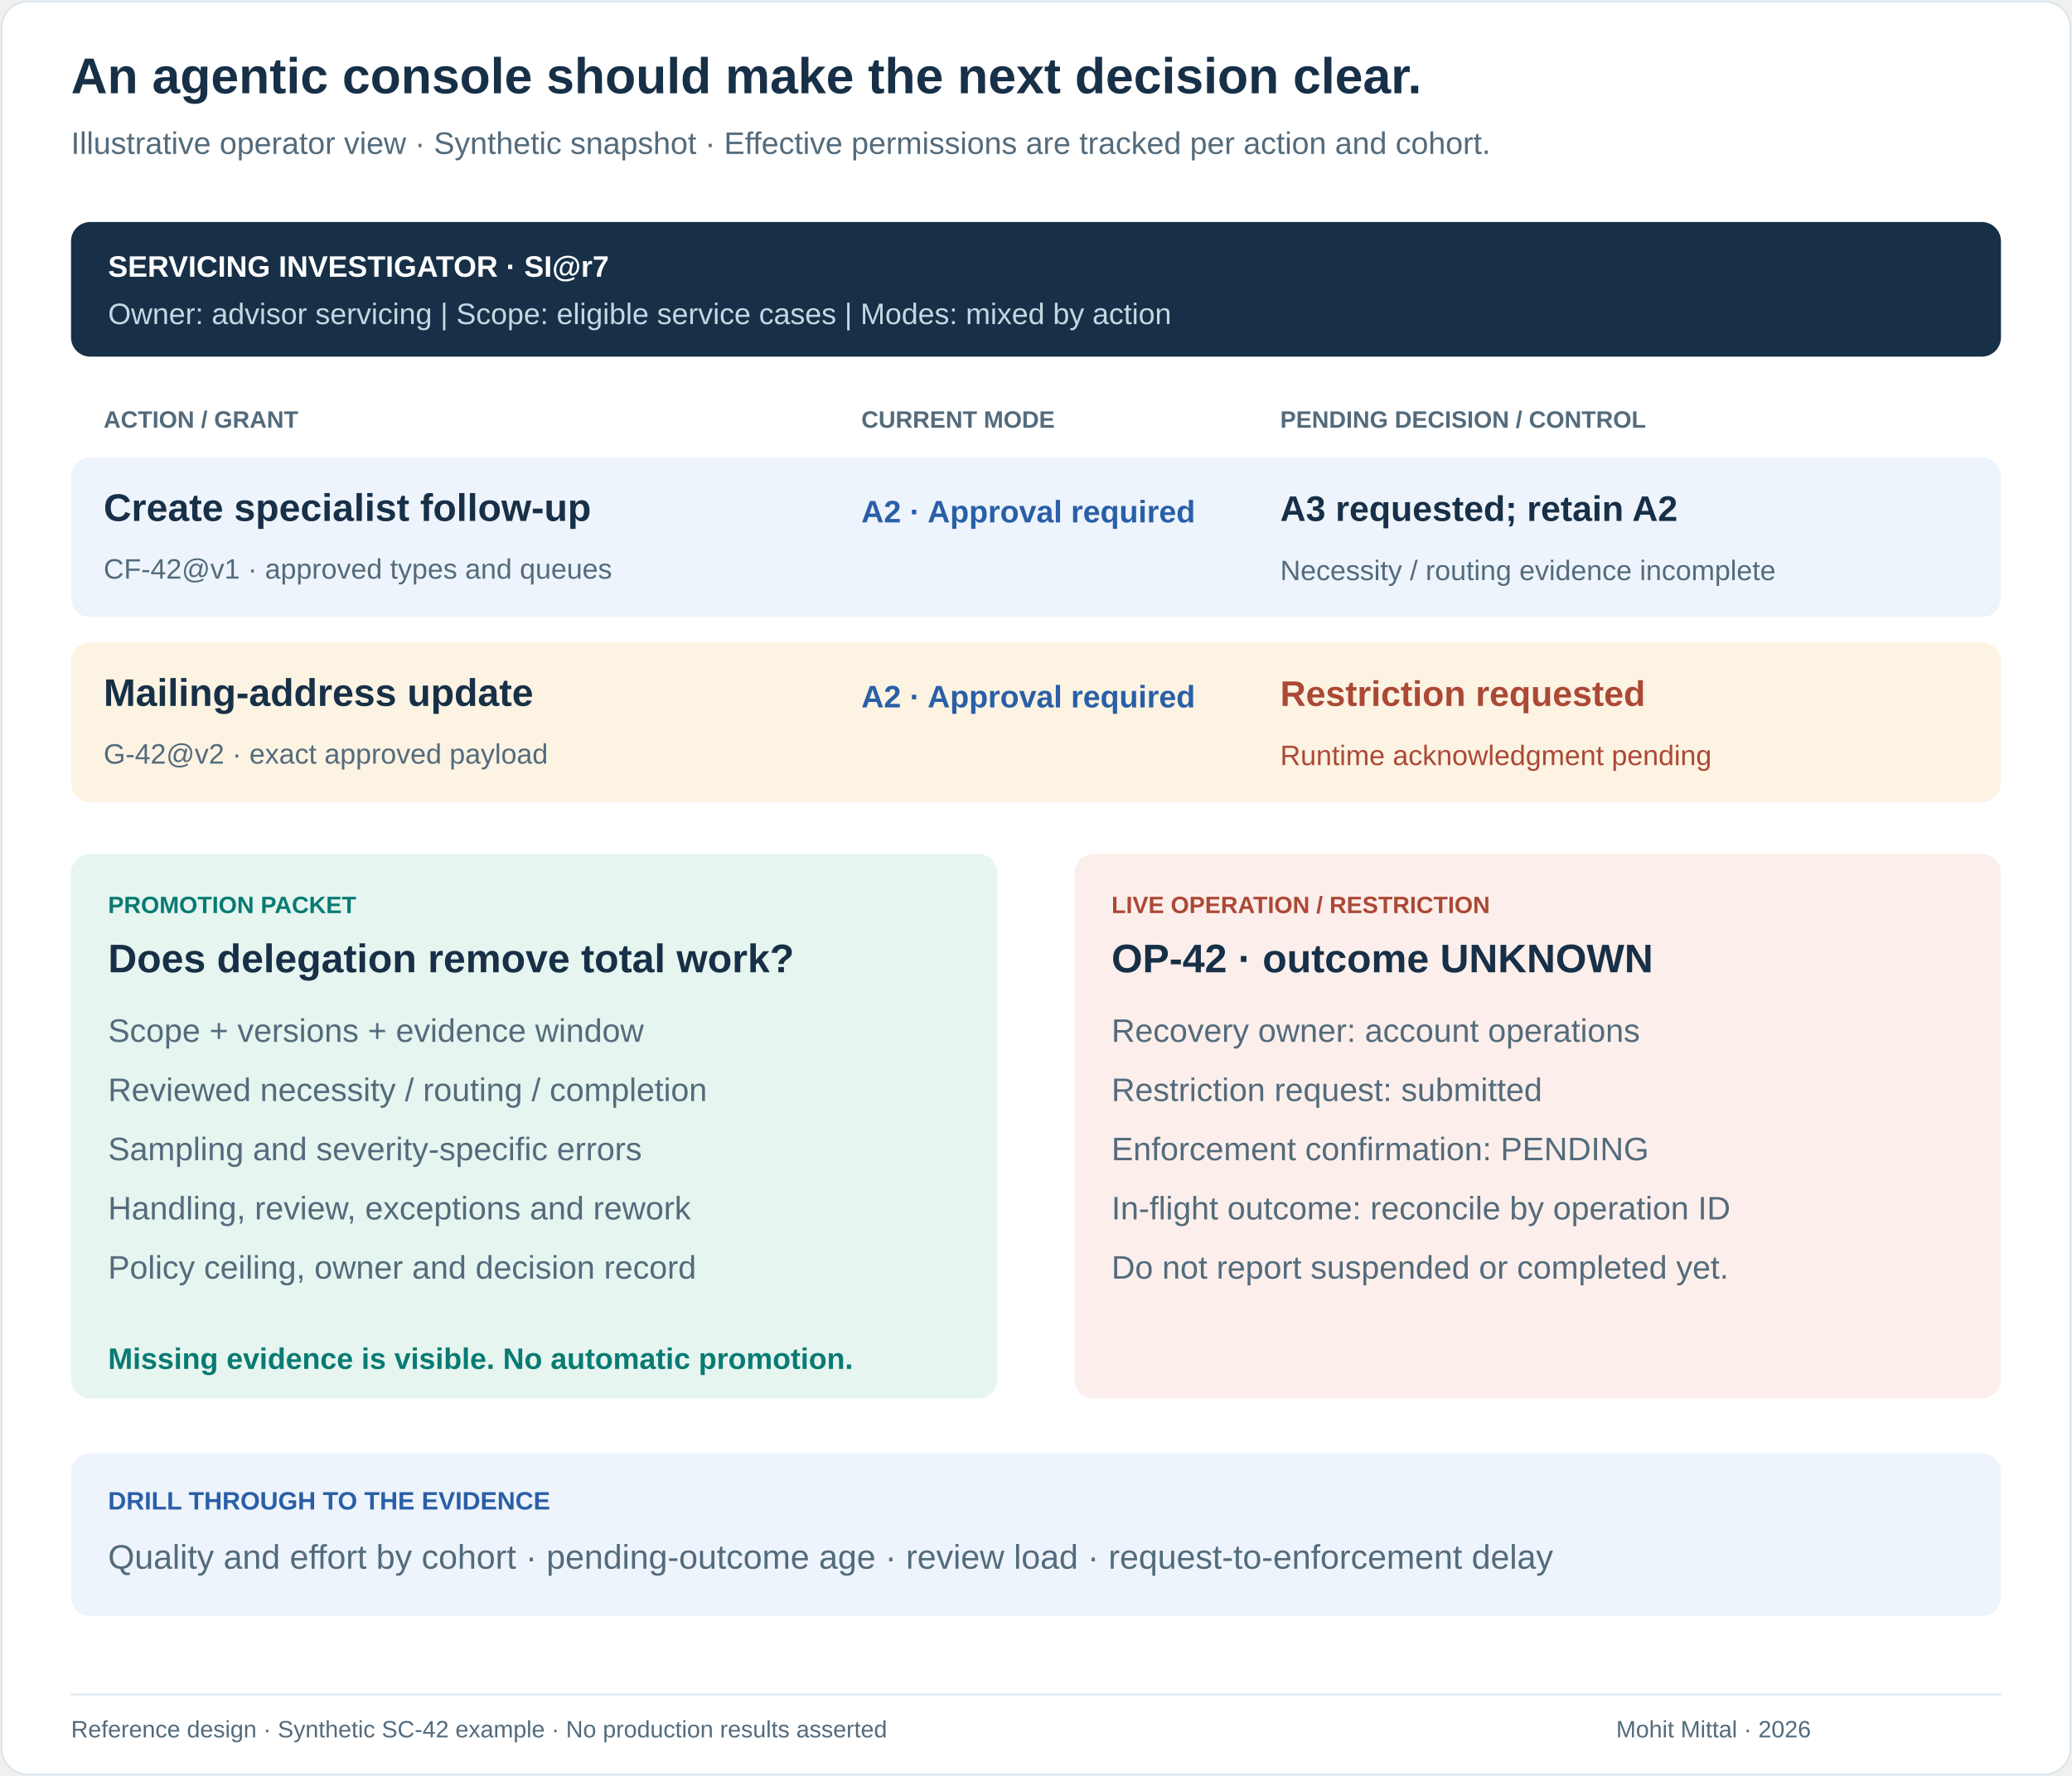
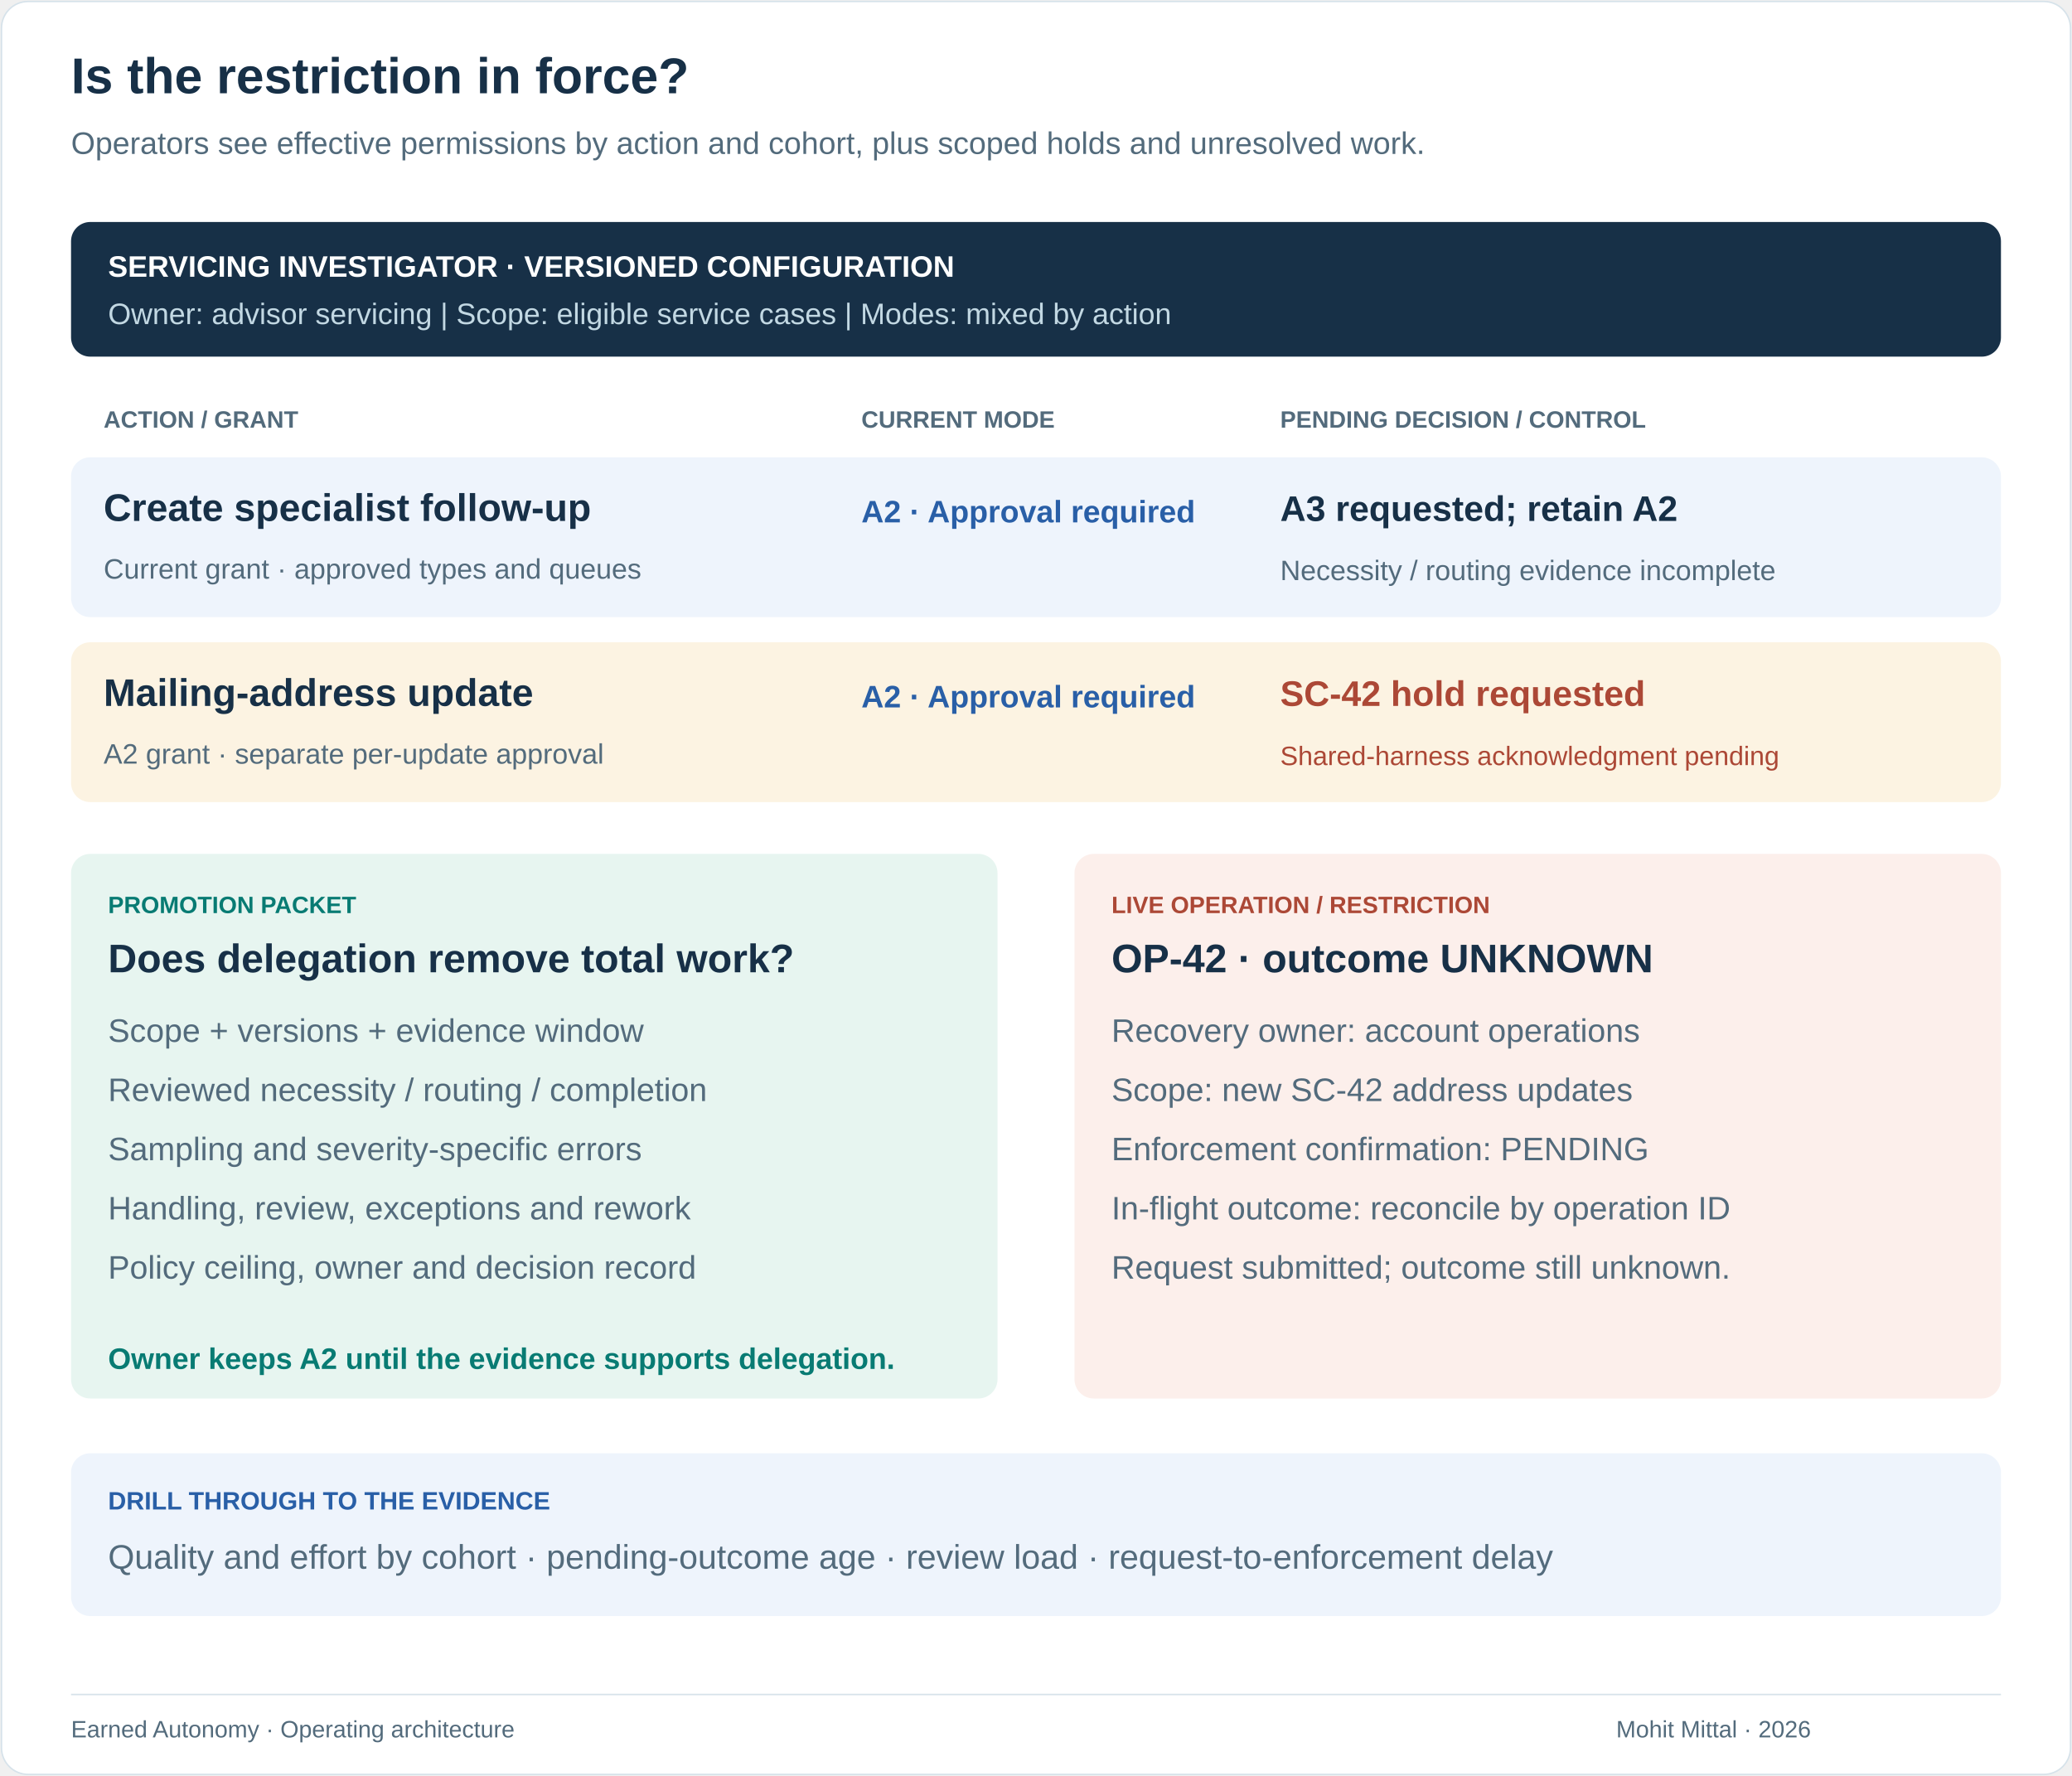
<svg xmlns="http://www.w3.org/2000/svg" width="1400" height="1200" viewBox="0 0 1400 1200" font-family="Segoe UI,Arial,sans-serif">
  <defs>
    <marker id="teal" markerWidth="8" markerHeight="8" refX="7" refY="4" orient="auto">
      <path d="M0 0 L8 4 L0 8" fill="#087B73" />
    </marker>
    <marker id="blue" markerWidth="8" markerHeight="8" refX="7" refY="4" orient="auto">
      <path d="M0 0 L8 4 L0 8" fill="#295FA7" />
    </marker>
    <marker id="amber" markerWidth="8" markerHeight="8" refX="7" refY="4" orient="auto">
      <path d="M0 0 L8 4 L0 8" fill="#98621B" />
    </marker>
    <marker id="red" markerWidth="8" markerHeight="8" refX="7" refY="4" orient="auto">
      <path d="M0 0 L8 4 L0 8" fill="#AC4836" />
    </marker>
  </defs>
  <rect x="1" y="1" width="1398" height="1198" fill="white" stroke="#D6E2EA" rx="18" />
-   <text x="48" y="63" font-size="34" fill="#173047" font-weight="700">An agentic console should make the next decision clear.</text>
-   <text x="48" y="104" font-size="21" fill="#536B7C" font-weight="400">Illustrative operator view · Synthetic snapshot · Effective permissions are tracked per action and cohort.</text>
+   <text x="48" y="63" font-size="34" fill="#173047" font-weight="700">Is the restriction in force?</text>
+   <text x="48" y="104" font-size="21" fill="#536B7C" font-weight="400">Operators see effective permissions by action and cohort, plus scoped holds and unresolved work.</text>
  <rect x="48" y="150" width="1304" height="91" fill="#173047" stroke="none" rx="13" />
-   <text x="73" y="187" font-size="20" fill="white" font-weight="700">SERVICING INVESTIGATOR · SI@r7</text>
+   <text x="73" y="187" font-size="20" fill="white" font-weight="700">SERVICING INVESTIGATOR · VERSIONED CONFIGURATION</text>
  <text x="73" y="219" font-size="20" fill="#C2D8E3" font-weight="400">Owner: advisor servicing     |     Scope: eligible service cases     |     Modes: mixed by action</text>
  <text x="70" y="289" font-size="16" fill="#536B7C" font-weight="700">ACTION / GRANT</text>
  <text x="582" y="289" font-size="16" fill="#536B7C" font-weight="700">CURRENT MODE</text>
  <text x="865" y="289" font-size="16" fill="#536B7C" font-weight="700">PENDING DECISION / CONTROL</text>
  <rect x="48" y="309" width="1304" height="108" fill="#EEF4FC" stroke="none" rx="13" />
  <text x="70" y="352" font-size="26" fill="#173047" font-weight="700">Create specialist follow-up</text>
-   <text x="70" y="391" font-size="19" fill="#536B7C" font-weight="400">CF-42@v1 · approved types and queues</text>
+   <text x="70" y="391" font-size="19" fill="#536B7C" font-weight="400">Current grant · approved types and queues</text>
  <text x="582" y="353" font-size="21" fill="#295FA7" font-weight="700">A2 · Approval required</text>
  <text x="865" y="352" font-size="24" fill="#173047" font-weight="700">A3 requested; retain A2</text>
  <text x="865" y="392" font-size="19" fill="#536B7C" font-weight="400">Necessity / routing evidence incomplete</text>
  <rect x="48" y="434" width="1304" height="108" fill="#FCF3E2" stroke="none" rx="13" />
  <text x="70" y="477" font-size="26" fill="#173047" font-weight="700">Mailing-address update</text>
-   <text x="70" y="516" font-size="19" fill="#536B7C" font-weight="400">G-42@v2 · exact approved payload</text>
+   <text x="70" y="516" font-size="19" fill="#536B7C" font-weight="400">A2 grant · separate per-update approval</text>
  <text x="582" y="478" font-size="21" fill="#295FA7" font-weight="700">A2 · Approval required</text>
-   <text x="865" y="477" font-size="24" fill="#AC4836" font-weight="700">Restriction requested</text>
-   <text x="865" y="517" font-size="19" fill="#AC4836" font-weight="400">Runtime acknowledgment pending</text>
+   <text x="865" y="477" font-size="24" fill="#AC4836" font-weight="700">SC-42 hold requested</text>
+   <text x="865" y="517" font-size="18" fill="#AC4836" font-weight="400">Shared-harness acknowledgment pending</text>
  <rect x="48" y="577" width="626" height="368" fill="#E7F5F0" stroke="none" rx="13" />
  <text x="73" y="617" font-size="16" fill="#087B73" font-weight="700">PROMOTION PACKET</text>
  <text x="73" y="657" font-size="27" fill="#173047" font-weight="700">Does delegation remove total work?</text>
  <text x="73" y="704" font-size="22" fill="#536B7C" font-weight="400">Scope + versions + evidence window</text>
  <text x="73" y="744" font-size="22" fill="#536B7C" font-weight="400">Reviewed necessity / routing / completion</text>
  <text x="73" y="784" font-size="22" fill="#536B7C" font-weight="400">Sampling and severity-specific errors</text>
  <text x="73" y="824" font-size="22" fill="#536B7C" font-weight="400">Handling, review, exceptions and rework</text>
  <text x="73" y="864" font-size="22" fill="#536B7C" font-weight="400">Policy ceiling, owner and decision record</text>
-   <text x="73" y="925" font-size="20" fill="#087B73" font-weight="600">Missing evidence is visible. No automatic promotion.</text>
+   <text x="73" y="925" font-size="20" fill="#087B73" font-weight="600">Owner keeps A2 until the evidence supports delegation.</text>
  <rect x="726" y="577" width="626" height="368" fill="#FCEFEB" stroke="none" rx="13" />
  <text x="751" y="617" font-size="16" fill="#AC4836" font-weight="700">LIVE OPERATION / RESTRICTION</text>
  <text x="751" y="657" font-size="27" fill="#173047" font-weight="700">OP-42 · outcome UNKNOWN</text>
  <text x="751" y="704" font-size="22" fill="#536B7C" font-weight="400">Recovery owner: account operations</text>
-   <text x="751" y="744" font-size="22" fill="#536B7C" font-weight="400">Restriction request: submitted</text>
+   <text x="751" y="744" font-size="22" fill="#536B7C" font-weight="400">Scope: new SC-42 address updates</text>
  <text x="751" y="784" font-size="22" fill="#536B7C" font-weight="400">Enforcement confirmation: PENDING</text>
  <text x="751" y="824" font-size="22" fill="#536B7C" font-weight="400">In-flight outcome: reconcile by operation ID</text>
-   <text x="751" y="864" font-size="22" fill="#536B7C" font-weight="400">Do not report suspended or completed yet.</text>
+   <text x="751" y="864" font-size="22" fill="#536B7C" font-weight="400">Request submitted; outcome still unknown.</text>
  <rect x="48" y="982" width="1304" height="110" fill="#EEF4FC" stroke="none" rx="13" />
  <text x="73" y="1020" font-size="17" fill="#295FA7" font-weight="700">DRILL THROUGH TO THE EVIDENCE</text>
  <text x="73" y="1060" font-size="23" fill="#536B7C" font-weight="400">Quality and effort by cohort · pending-outcome age · review load · request-to-enforcement delay</text>
  <path d="M48 1145 H1352" stroke="#D6E2EA" />
-   <text x="48" y="1174" font-size="16" fill="#536B7C" font-weight="400">Reference design · Synthetic SC-42 example · No production results asserted</text>
+   <text x="48" y="1174" font-size="16" fill="#536B7C" font-weight="400">Earned Autonomy · Operating architecture</text>
  <text x="1092" y="1174" font-size="16" fill="#536B7C" font-weight="400">Mohit Mittal · 2026</text>
</svg>
